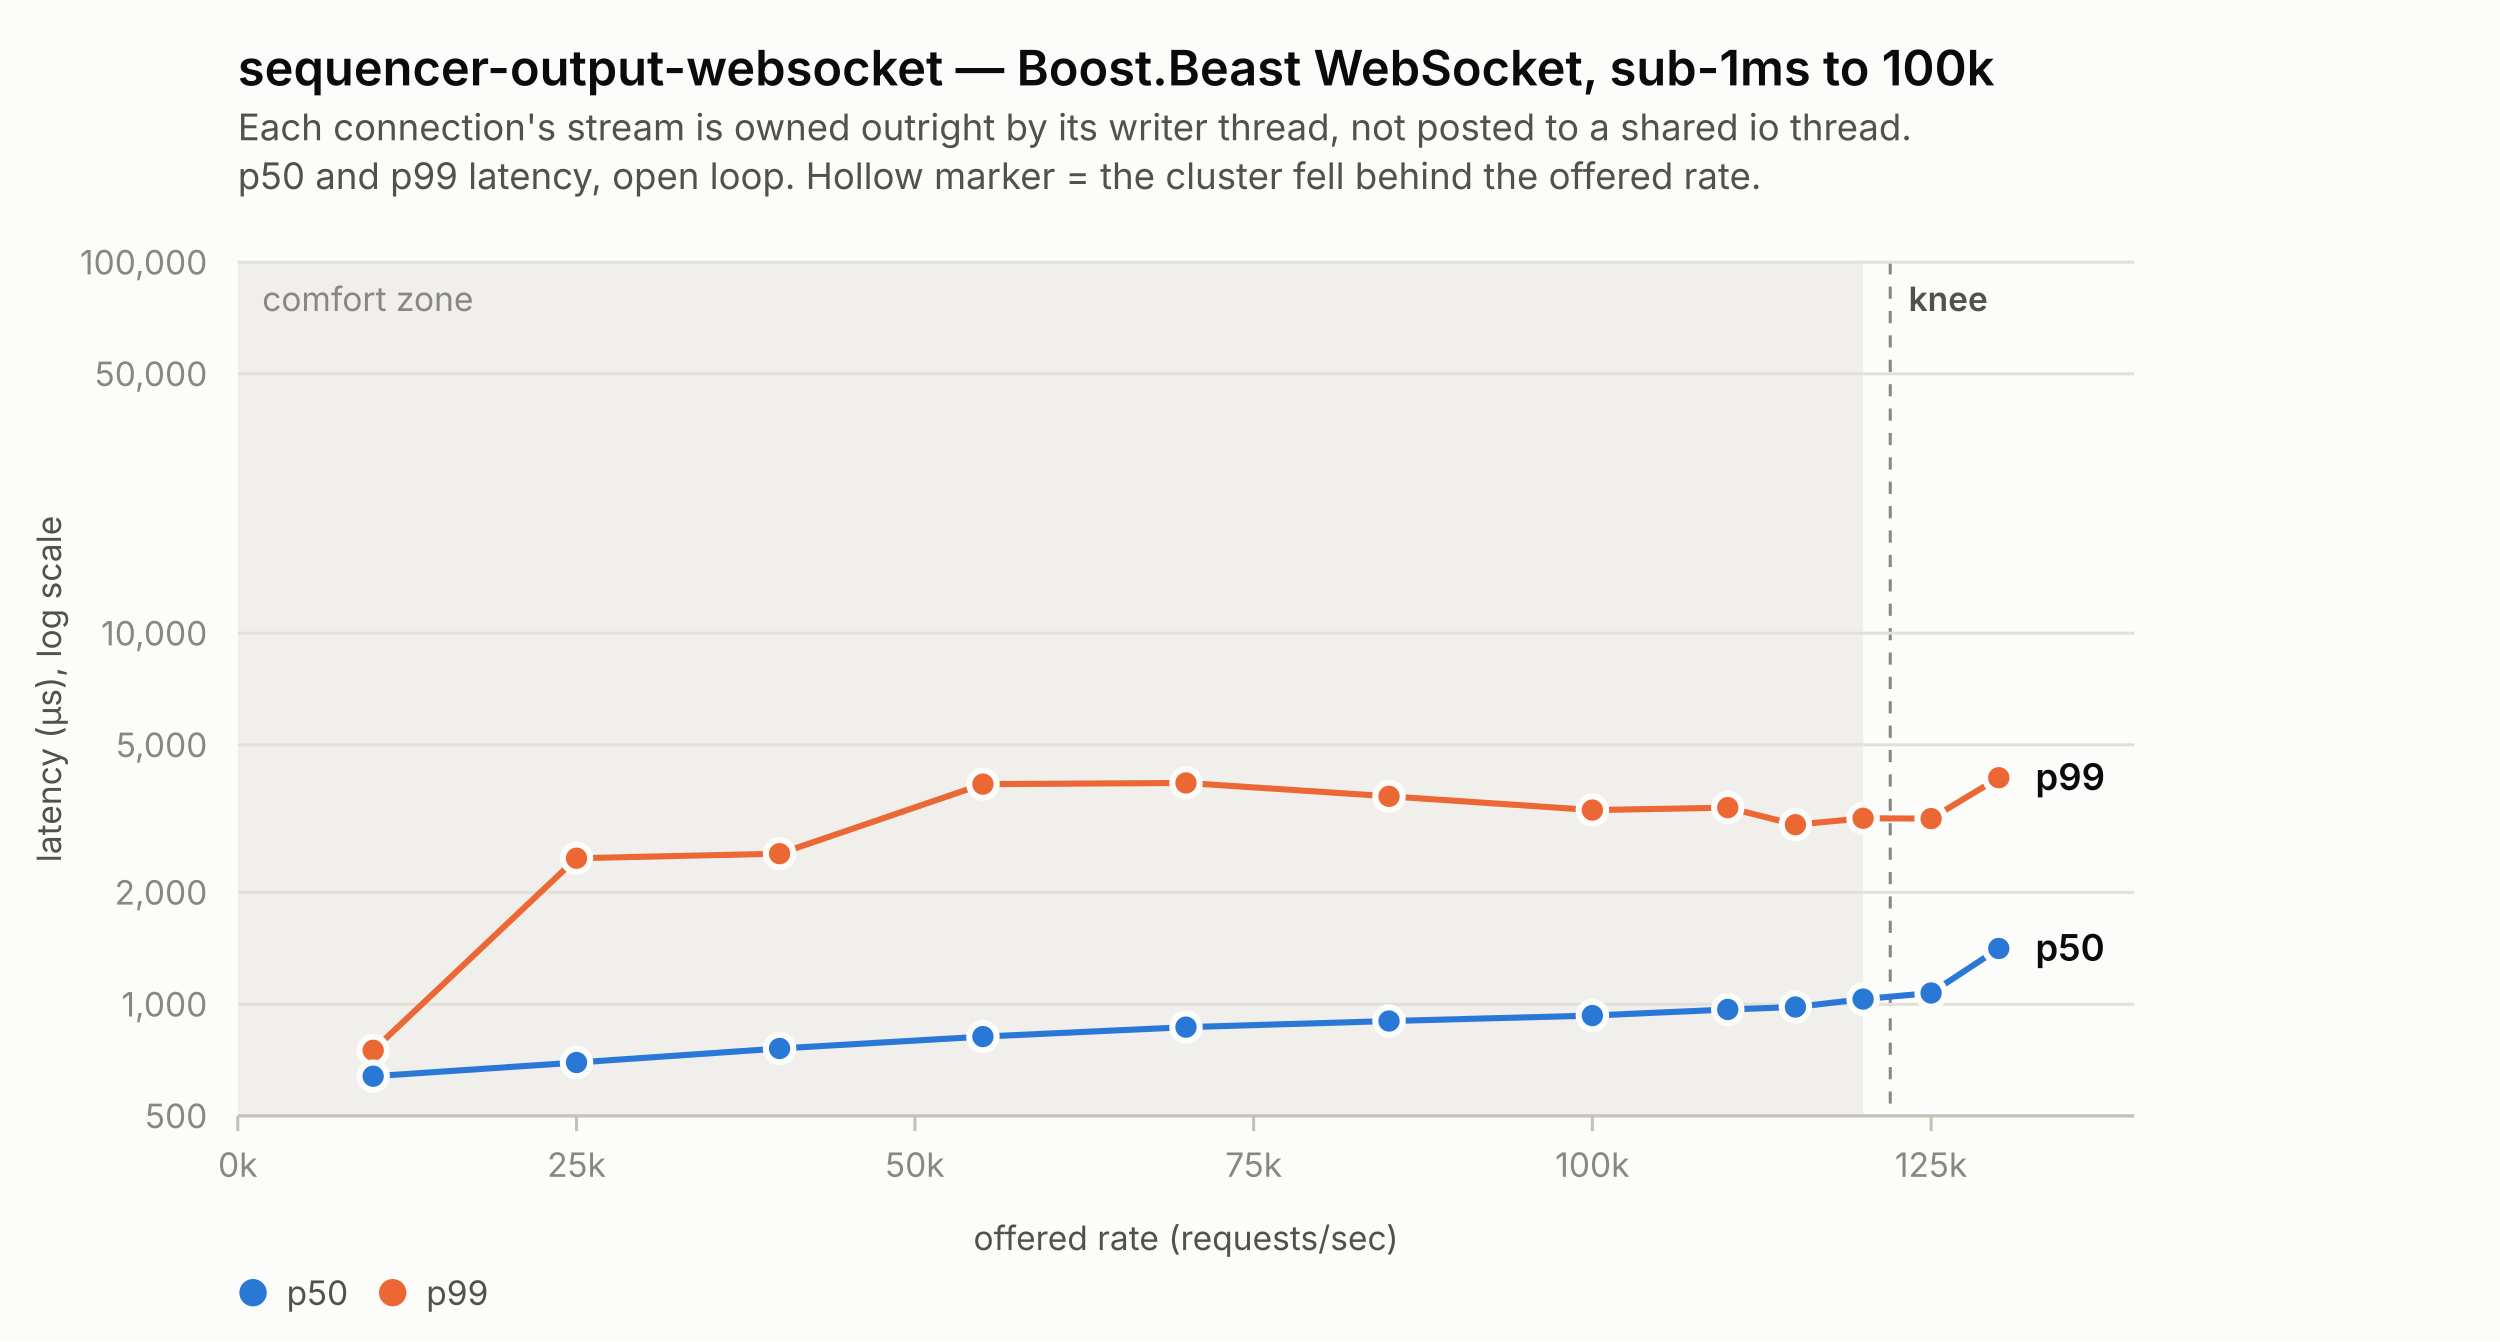
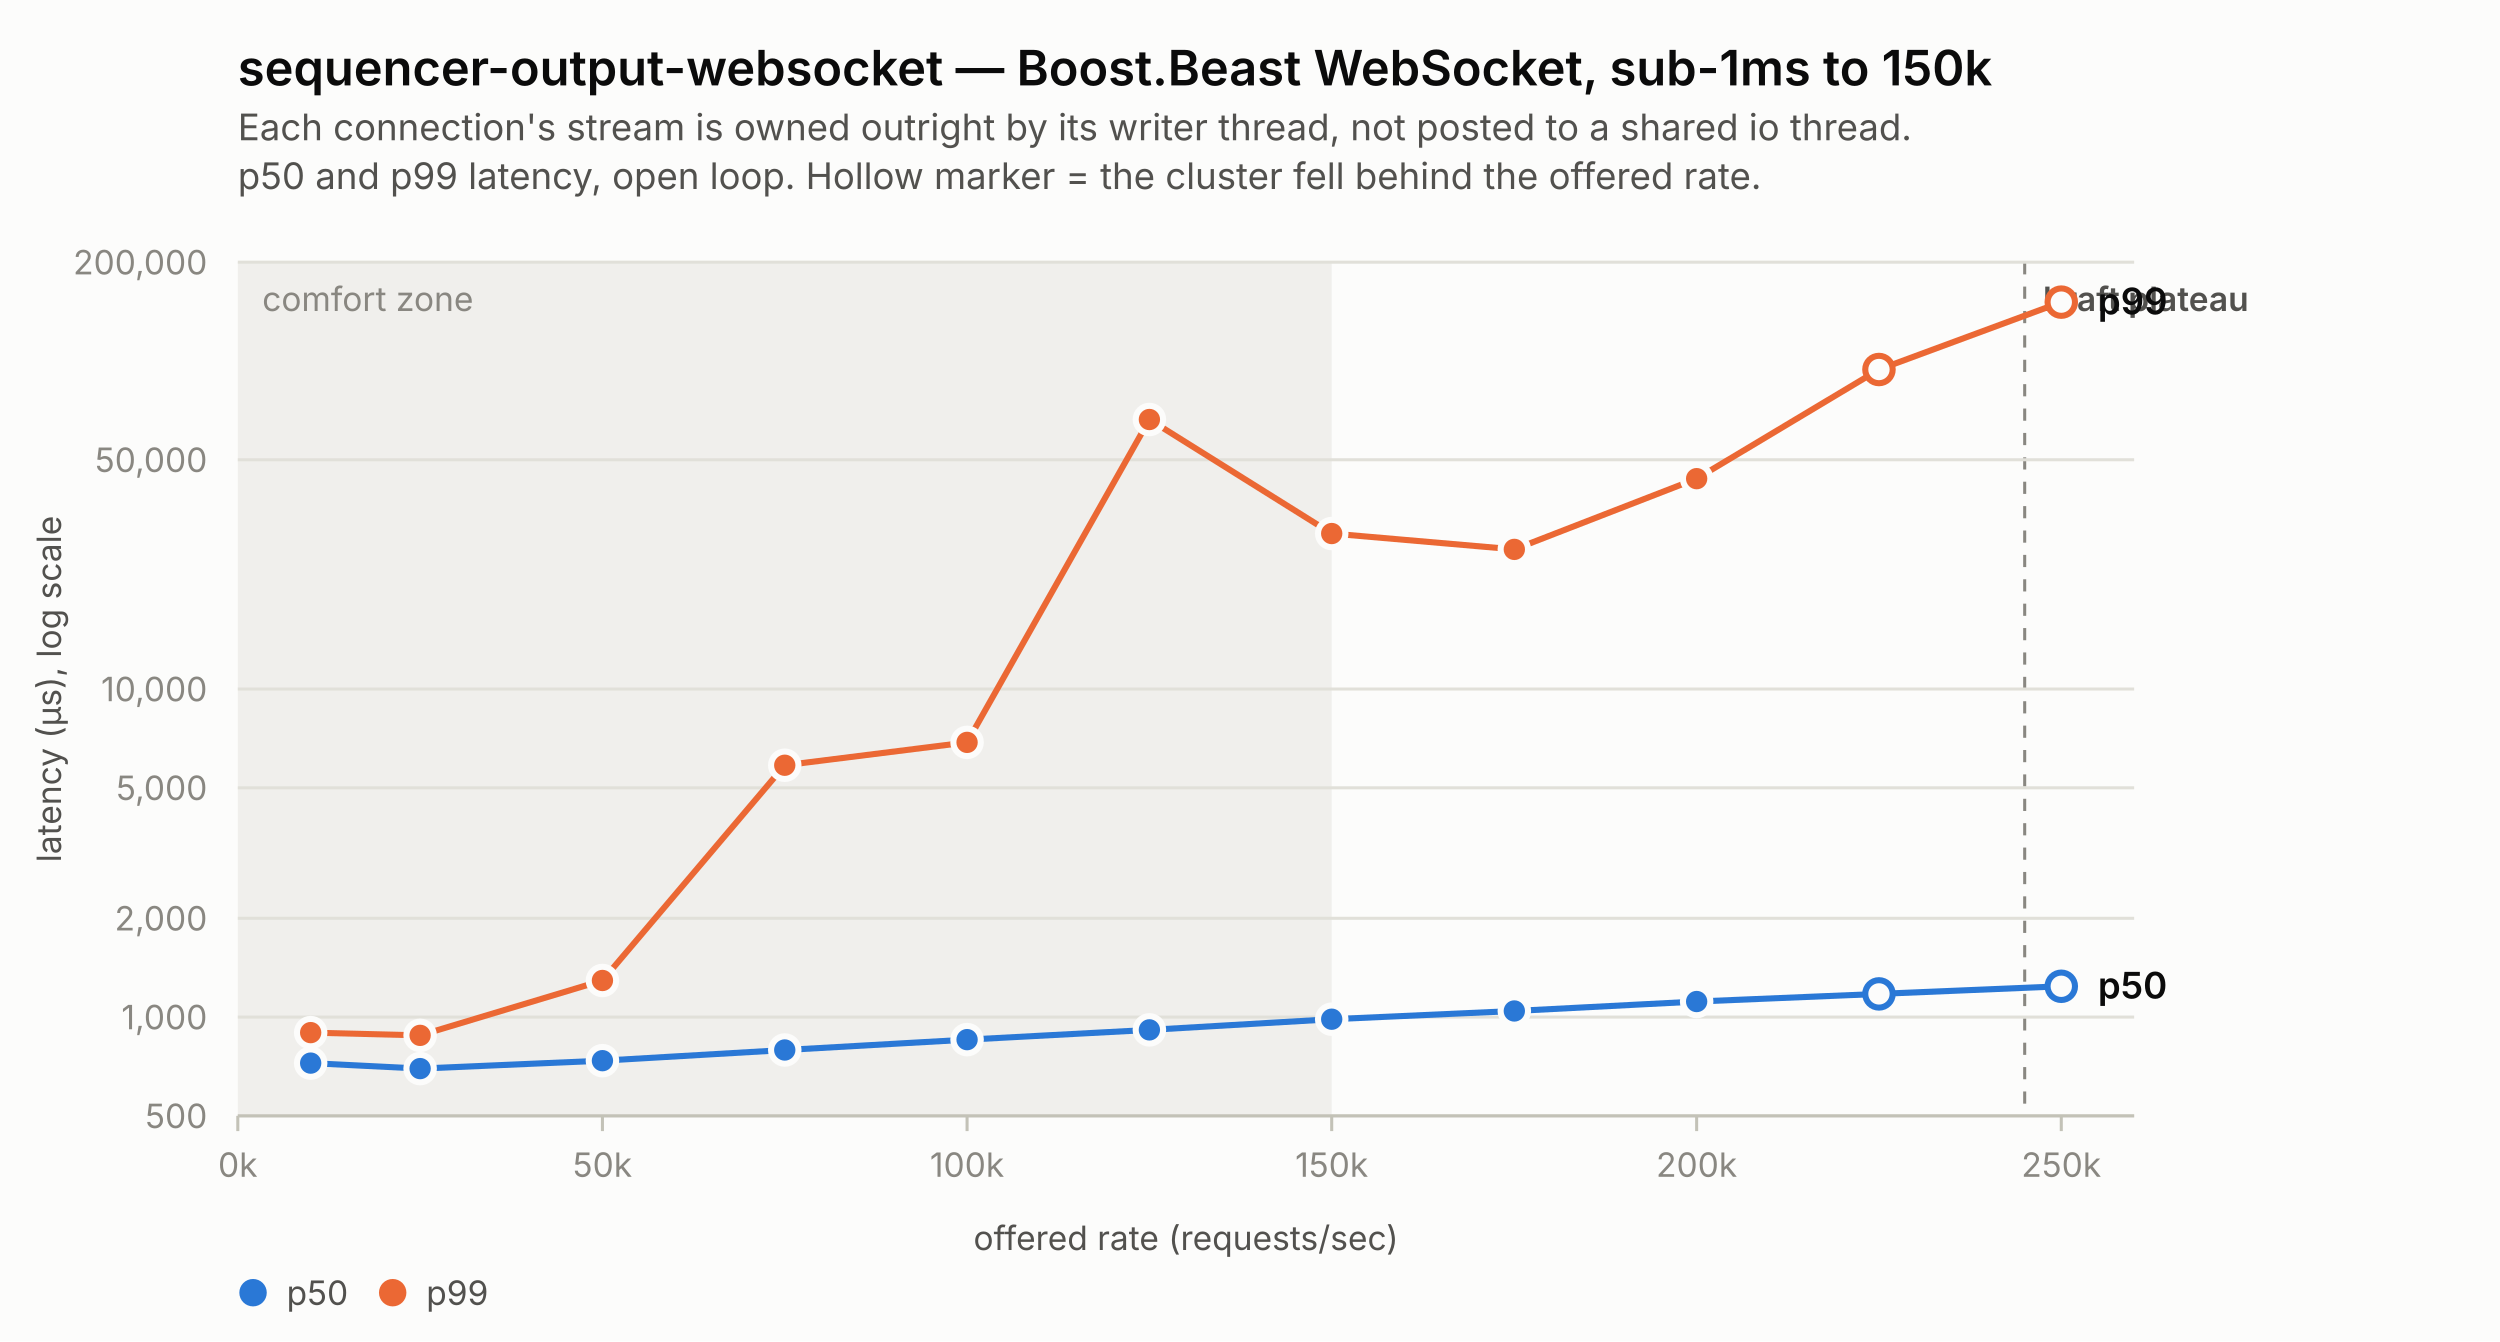
- <svg xmlns="http://www.w3.org/2000/svg" width="820" height="440" viewBox="0 0 820 440" font-family="system-ui,-apple-system,&quot;Segoe UI&quot;,sans-serif" role="img" aria-label="sequencer-output-websocket — Boost.Beast WebSocket, sub-1ms to 100k">
+ <svg xmlns="http://www.w3.org/2000/svg" width="820" height="440" viewBox="0 0 820 440" font-family="system-ui,-apple-system,&quot;Segoe UI&quot;,sans-serif" role="img" aria-label="sequencer-output-websocket — Boost.Beast WebSocket, sub-1ms to 150k">
  <rect width="820" height="440" fill="#fcfcfb" />
-   <text x="78" y="28" font-size="16" font-weight="600" fill="#0b0b0b">sequencer-output-websocket — Boost.Beast WebSocket, sub-1ms to 100k</text>
+   <text x="78" y="28" font-size="16" font-weight="600" fill="#0b0b0b">sequencer-output-websocket — Boost.Beast WebSocket, sub-1ms to 150k</text>
  <text x="78" y="46" font-size="12" fill="#52514e">Each connection's stream is owned outright by its writer thread, not posted to a shared io thread.</text>
  <text x="78" y="62" font-size="12" fill="#52514e">p50 and p99 latency, open loop. Hollow marker = the cluster fell behind the offered rate.</text>
-   <rect x="78" y="86" width="533.1" height="280" fill="#f0efec" />
+   <rect x="78" y="86" width="358.8" height="280" fill="#f0efec" />
  <text x="86" y="102" font-size="11" fill="#898781">comfort zone</text>
-   <line x1="620.0" y1="86" x2="620.0" y2="366" stroke="#898781" stroke-width="1" stroke-dasharray="4 4" />
-   <text x="626.0" y="102" font-size="11" font-weight="600" fill="#52514e">knee</text>
+   <line x1="664.1" y1="86" x2="664.1" y2="366" stroke="#898781" stroke-width="1" stroke-dasharray="4 4" />
+   <text x="670.1" y="102" font-size="11" font-weight="600" fill="#52514e">braft plateau</text>
  <line x1="78" y1="366.0" x2="700" y2="366.0" stroke="#e1e0d9" stroke-width="1" />
  <text x="68" y="370.0" font-size="11" fill="#898781" text-anchor="end">500</text>
-   <line x1="78" y1="329.4" x2="700" y2="329.4" stroke="#e1e0d9" stroke-width="1" />
-   <text x="68" y="333.4" font-size="11" fill="#898781" text-anchor="end">1,000</text>
-   <line x1="78" y1="292.7" x2="700" y2="292.7" stroke="#e1e0d9" stroke-width="1" />
-   <text x="68" y="296.7" font-size="11" fill="#898781" text-anchor="end">2,000</text>
-   <line x1="78" y1="244.3" x2="700" y2="244.3" stroke="#e1e0d9" stroke-width="1" />
-   <text x="68" y="248.3" font-size="11" fill="#898781" text-anchor="end">5,000</text>
-   <line x1="78" y1="207.7" x2="700" y2="207.7" stroke="#e1e0d9" stroke-width="1" />
-   <text x="68" y="211.7" font-size="11" fill="#898781" text-anchor="end">10,000</text>
-   <line x1="78" y1="122.6" x2="700" y2="122.6" stroke="#e1e0d9" stroke-width="1" />
-   <text x="68" y="126.6" font-size="11" fill="#898781" text-anchor="end">50,000</text>
+   <line x1="78" y1="333.6" x2="700" y2="333.6" stroke="#e1e0d9" stroke-width="1" />
+   <text x="68" y="337.6" font-size="11" fill="#898781" text-anchor="end">1,000</text>
+   <line x1="78" y1="301.2" x2="700" y2="301.2" stroke="#e1e0d9" stroke-width="1" />
+   <text x="68" y="305.2" font-size="11" fill="#898781" text-anchor="end">2,000</text>
+   <line x1="78" y1="258.4" x2="700" y2="258.4" stroke="#e1e0d9" stroke-width="1" />
+   <text x="68" y="262.4" font-size="11" fill="#898781" text-anchor="end">5,000</text>
+   <line x1="78" y1="226.0" x2="700" y2="226.0" stroke="#e1e0d9" stroke-width="1" />
+   <text x="68" y="230.0" font-size="11" fill="#898781" text-anchor="end">10,000</text>
+   <line x1="78" y1="150.8" x2="700" y2="150.8" stroke="#e1e0d9" stroke-width="1" />
+   <text x="68" y="154.8" font-size="11" fill="#898781" text-anchor="end">50,000</text>
  <line x1="78" y1="86.0" x2="700" y2="86.0" stroke="#e1e0d9" stroke-width="1" />
-   <text x="68" y="90.0" font-size="11" fill="#898781" text-anchor="end">100,000</text>
+   <text x="68" y="90.0" font-size="11" fill="#898781" text-anchor="end">200,000</text>
  <text x="20" y="226" font-size="11" fill="#52514e" text-anchor="middle" transform="rotate(-90 20 226)">latency (µs), log scale</text>
  <line x1="78" y1="366" x2="700" y2="366" stroke="#c3c2b7" stroke-width="1" />
  <line x1="78.0" y1="366" x2="78.0" y2="371" stroke="#c3c2b7" stroke-width="1" />
  <text x="78.0" y="386" font-size="11" fill="#898781" text-anchor="middle">0k</text>
-   <line x1="189.1" y1="366" x2="189.1" y2="371" stroke="#c3c2b7" stroke-width="1" />
-   <text x="189.1" y="386" font-size="11" fill="#898781" text-anchor="middle">25k</text>
-   <line x1="300.1" y1="366" x2="300.1" y2="371" stroke="#c3c2b7" stroke-width="1" />
-   <text x="300.1" y="386" font-size="11" fill="#898781" text-anchor="middle">50k</text>
-   <line x1="411.2" y1="366" x2="411.2" y2="371" stroke="#c3c2b7" stroke-width="1" />
-   <text x="411.2" y="386" font-size="11" fill="#898781" text-anchor="middle">75k</text>
-   <line x1="522.3" y1="366" x2="522.3" y2="371" stroke="#c3c2b7" stroke-width="1" />
-   <text x="522.3" y="386" font-size="11" fill="#898781" text-anchor="middle">100k</text>
-   <line x1="633.4" y1="366" x2="633.4" y2="371" stroke="#c3c2b7" stroke-width="1" />
-   <text x="633.4" y="386" font-size="11" fill="#898781" text-anchor="middle">125k</text>
+   <line x1="197.6" y1="366" x2="197.6" y2="371" stroke="#c3c2b7" stroke-width="1" />
+   <text x="197.6" y="386" font-size="11" fill="#898781" text-anchor="middle">50k</text>
+   <line x1="317.2" y1="366" x2="317.2" y2="371" stroke="#c3c2b7" stroke-width="1" />
+   <text x="317.2" y="386" font-size="11" fill="#898781" text-anchor="middle">100k</text>
+   <line x1="436.8" y1="366" x2="436.8" y2="371" stroke="#c3c2b7" stroke-width="1" />
+   <text x="436.8" y="386" font-size="11" fill="#898781" text-anchor="middle">150k</text>
+   <line x1="556.5" y1="366" x2="556.5" y2="371" stroke="#c3c2b7" stroke-width="1" />
+   <text x="556.5" y="386" font-size="11" fill="#898781" text-anchor="middle">200k</text>
+   <line x1="676.1" y1="366" x2="676.1" y2="371" stroke="#c3c2b7" stroke-width="1" />
+   <text x="676.1" y="386" font-size="11" fill="#898781" text-anchor="middle">250k</text>
  <text x="389" y="410" font-size="11" fill="#52514e" text-anchor="middle">offered rate (requests/sec)</text>
  <defs>
    <clipPath id="plot">
      <rect x="72" y="80" width="634" height="292" />
    </clipPath>
  </defs>
  <g clip-path="url(#plot)">
-     <path d="M122.4,344.5 L189.1,281.5 L255.7,280.0 L322.4,257.2 L389.0,256.8 L455.6,261.2 L522.3,265.7 L566.7,264.9 L588.9,270.5 L611.1,268.4 L633.4,268.5 L655.6,255.1" fill="none" stroke="#eb6834" stroke-width="2" stroke-linejoin="round" stroke-linecap="round" />
-     <circle cx="122.4" cy="344.5" r="4.5" fill="#eb6834" stroke="#fcfcfb" stroke-width="2" />
-     <circle cx="189.1" cy="281.5" r="4.5" fill="#eb6834" stroke="#fcfcfb" stroke-width="2" />
-     <circle cx="255.7" cy="280.0" r="4.5" fill="#eb6834" stroke="#fcfcfb" stroke-width="2" />
-     <circle cx="322.4" cy="257.2" r="4.5" fill="#eb6834" stroke="#fcfcfb" stroke-width="2" />
-     <circle cx="389.0" cy="256.8" r="4.5" fill="#eb6834" stroke="#fcfcfb" stroke-width="2" />
-     <circle cx="455.6" cy="261.2" r="4.5" fill="#eb6834" stroke="#fcfcfb" stroke-width="2" />
-     <circle cx="522.3" cy="265.7" r="4.5" fill="#eb6834" stroke="#fcfcfb" stroke-width="2" />
-     <circle cx="566.7" cy="264.9" r="4.5" fill="#eb6834" stroke="#fcfcfb" stroke-width="2" />
-     <circle cx="588.9" cy="270.5" r="4.5" fill="#eb6834" stroke="#fcfcfb" stroke-width="2" />
-     <circle cx="611.1" cy="268.4" r="4.5" fill="#eb6834" stroke="#fcfcfb" stroke-width="2" />
-     <circle cx="633.4" cy="268.5" r="4.5" fill="#eb6834" stroke="#fcfcfb" stroke-width="2" />
-     <circle cx="655.6" cy="255.1" r="4.5" fill="#eb6834" stroke="#fcfcfb" stroke-width="2" />
-     <path d="M122.4,353.0 L189.1,348.5 L255.7,343.9 L322.4,340.0 L389.0,336.9 L455.6,334.9 L522.3,333.1 L566.7,331.1 L588.9,330.3 L611.1,327.7 L633.4,325.7 L655.6,311.1" fill="none" stroke="#2a78d6" stroke-width="2" stroke-linejoin="round" stroke-linecap="round" />
-     <circle cx="122.4" cy="353.0" r="4.5" fill="#2a78d6" stroke="#fcfcfb" stroke-width="2" />
-     <circle cx="189.1" cy="348.5" r="4.5" fill="#2a78d6" stroke="#fcfcfb" stroke-width="2" />
-     <circle cx="255.7" cy="343.9" r="4.5" fill="#2a78d6" stroke="#fcfcfb" stroke-width="2" />
-     <circle cx="322.4" cy="340.0" r="4.5" fill="#2a78d6" stroke="#fcfcfb" stroke-width="2" />
-     <circle cx="389.0" cy="336.9" r="4.5" fill="#2a78d6" stroke="#fcfcfb" stroke-width="2" />
-     <circle cx="455.6" cy="334.9" r="4.5" fill="#2a78d6" stroke="#fcfcfb" stroke-width="2" />
-     <circle cx="522.3" cy="333.1" r="4.5" fill="#2a78d6" stroke="#fcfcfb" stroke-width="2" />
-     <circle cx="566.7" cy="331.1" r="4.5" fill="#2a78d6" stroke="#fcfcfb" stroke-width="2" />
-     <circle cx="588.9" cy="330.3" r="4.5" fill="#2a78d6" stroke="#fcfcfb" stroke-width="2" />
-     <circle cx="611.1" cy="327.7" r="4.5" fill="#2a78d6" stroke="#fcfcfb" stroke-width="2" />
-     <circle cx="633.4" cy="325.7" r="4.5" fill="#2a78d6" stroke="#fcfcfb" stroke-width="2" />
-     <circle cx="655.6" cy="311.1" r="4.5" fill="#2a78d6" stroke="#fcfcfb" stroke-width="2" />
+     <path d="M101.9,338.7 L137.8,339.6 L197.6,321.6 L257.4,251.0 L317.2,243.5 L377.0,137.6 L436.8,175.0 L496.7,180.2 L556.5,157.0 L616.3,121.2 L676.1,99.1" fill="none" stroke="#eb6834" stroke-width="2" stroke-linejoin="round" stroke-linecap="round" />
+     <circle cx="101.9" cy="338.7" r="4.5" fill="#eb6834" stroke="#fcfcfb" stroke-width="2" />
+     <circle cx="137.8" cy="339.6" r="4.5" fill="#eb6834" stroke="#fcfcfb" stroke-width="2" />
+     <circle cx="197.6" cy="321.6" r="4.5" fill="#eb6834" stroke="#fcfcfb" stroke-width="2" />
+     <circle cx="257.4" cy="251.0" r="4.5" fill="#eb6834" stroke="#fcfcfb" stroke-width="2" />
+     <circle cx="317.2" cy="243.5" r="4.5" fill="#eb6834" stroke="#fcfcfb" stroke-width="2" />
+     <circle cx="377.0" cy="137.6" r="4.5" fill="#eb6834" stroke="#fcfcfb" stroke-width="2" />
+     <circle cx="436.8" cy="175.0" r="4.5" fill="#eb6834" stroke="#fcfcfb" stroke-width="2" />
+     <circle cx="496.7" cy="180.2" r="4.5" fill="#eb6834" stroke="#fcfcfb" stroke-width="2" />
+     <circle cx="556.5" cy="157.0" r="4.5" fill="#eb6834" stroke="#fcfcfb" stroke-width="2" />
+     <circle cx="616.3" cy="121.2" r="4.5" fill="#fcfcfb" stroke="#eb6834" stroke-width="2" />
+     <circle cx="676.1" cy="99.1" r="4.5" fill="#fcfcfb" stroke="#eb6834" stroke-width="2" />
+     <path d="M101.9,348.7 L137.8,350.5 L197.6,347.9 L257.4,344.4 L317.2,341.0 L377.0,337.8 L436.8,334.3 L496.7,331.6 L556.5,328.5 L616.3,326.0 L676.1,323.5" fill="none" stroke="#2a78d6" stroke-width="2" stroke-linejoin="round" stroke-linecap="round" />
+     <circle cx="101.9" cy="348.7" r="4.5" fill="#2a78d6" stroke="#fcfcfb" stroke-width="2" />
+     <circle cx="137.8" cy="350.5" r="4.5" fill="#2a78d6" stroke="#fcfcfb" stroke-width="2" />
+     <circle cx="197.6" cy="347.9" r="4.5" fill="#2a78d6" stroke="#fcfcfb" stroke-width="2" />
+     <circle cx="257.4" cy="344.4" r="4.5" fill="#2a78d6" stroke="#fcfcfb" stroke-width="2" />
+     <circle cx="317.2" cy="341.0" r="4.5" fill="#2a78d6" stroke="#fcfcfb" stroke-width="2" />
+     <circle cx="377.0" cy="337.8" r="4.5" fill="#2a78d6" stroke="#fcfcfb" stroke-width="2" />
+     <circle cx="436.8" cy="334.3" r="4.5" fill="#2a78d6" stroke="#fcfcfb" stroke-width="2" />
+     <circle cx="496.7" cy="331.6" r="4.5" fill="#2a78d6" stroke="#fcfcfb" stroke-width="2" />
+     <circle cx="556.5" cy="328.5" r="4.5" fill="#2a78d6" stroke="#fcfcfb" stroke-width="2" />
+     <circle cx="616.3" cy="326.0" r="4.5" fill="#fcfcfb" stroke="#2a78d6" stroke-width="2" />
+     <circle cx="676.1" cy="323.5" r="4.5" fill="#fcfcfb" stroke="#2a78d6" stroke-width="2" />
  </g>
-   <text x="667.6" y="259.1" font-size="12" font-weight="600" fill="#0b0b0b">p99</text>
-   <text x="667.6" y="315.1" font-size="12" font-weight="600" fill="#0b0b0b">p50</text>
+   <text x="688.1" y="103.1" font-size="12" font-weight="600" fill="#0b0b0b">p99</text>
+   <text x="688.1" y="327.5" font-size="12" font-weight="600" fill="#0b0b0b">p50</text>
  <circle cx="83" cy="424" r="4.5" fill="#2a78d6" />
  <text x="94" y="428" font-size="11" fill="#52514e">p50</text>
  <circle cx="128.8" cy="424" r="4.5" fill="#eb6834" />
  <text x="139.8" y="428" font-size="11" fill="#52514e">p99</text>
</svg>
